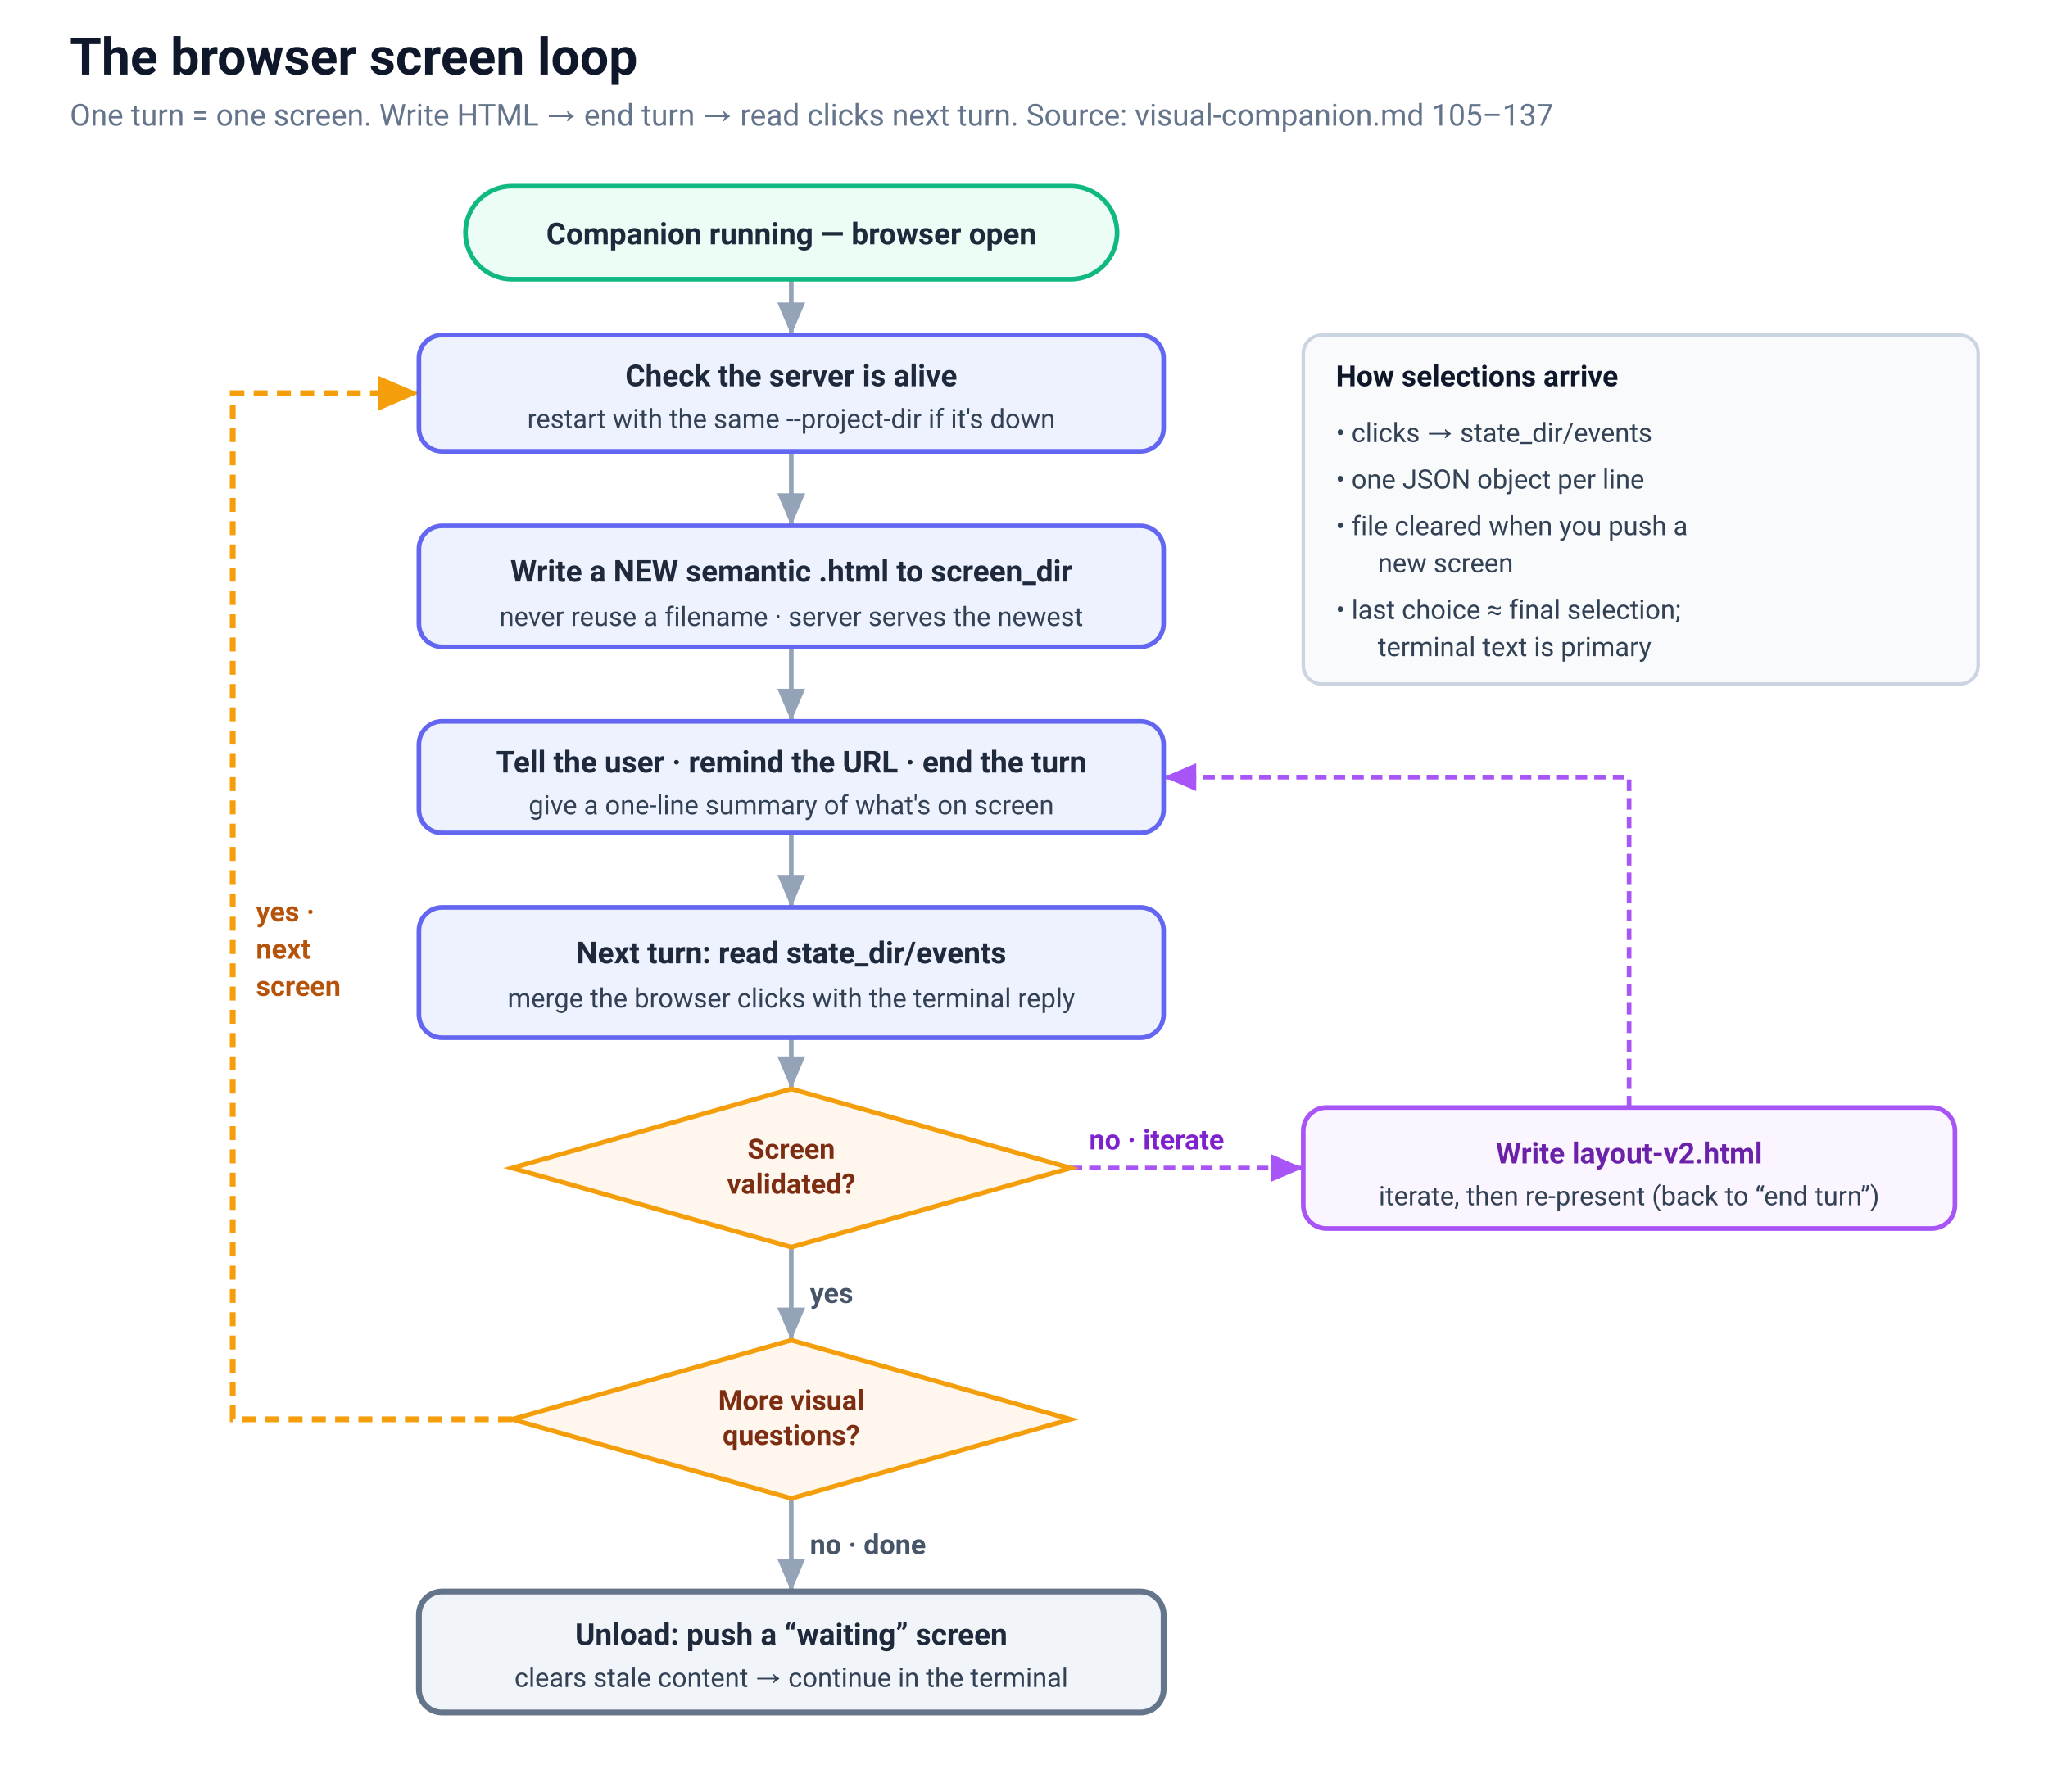
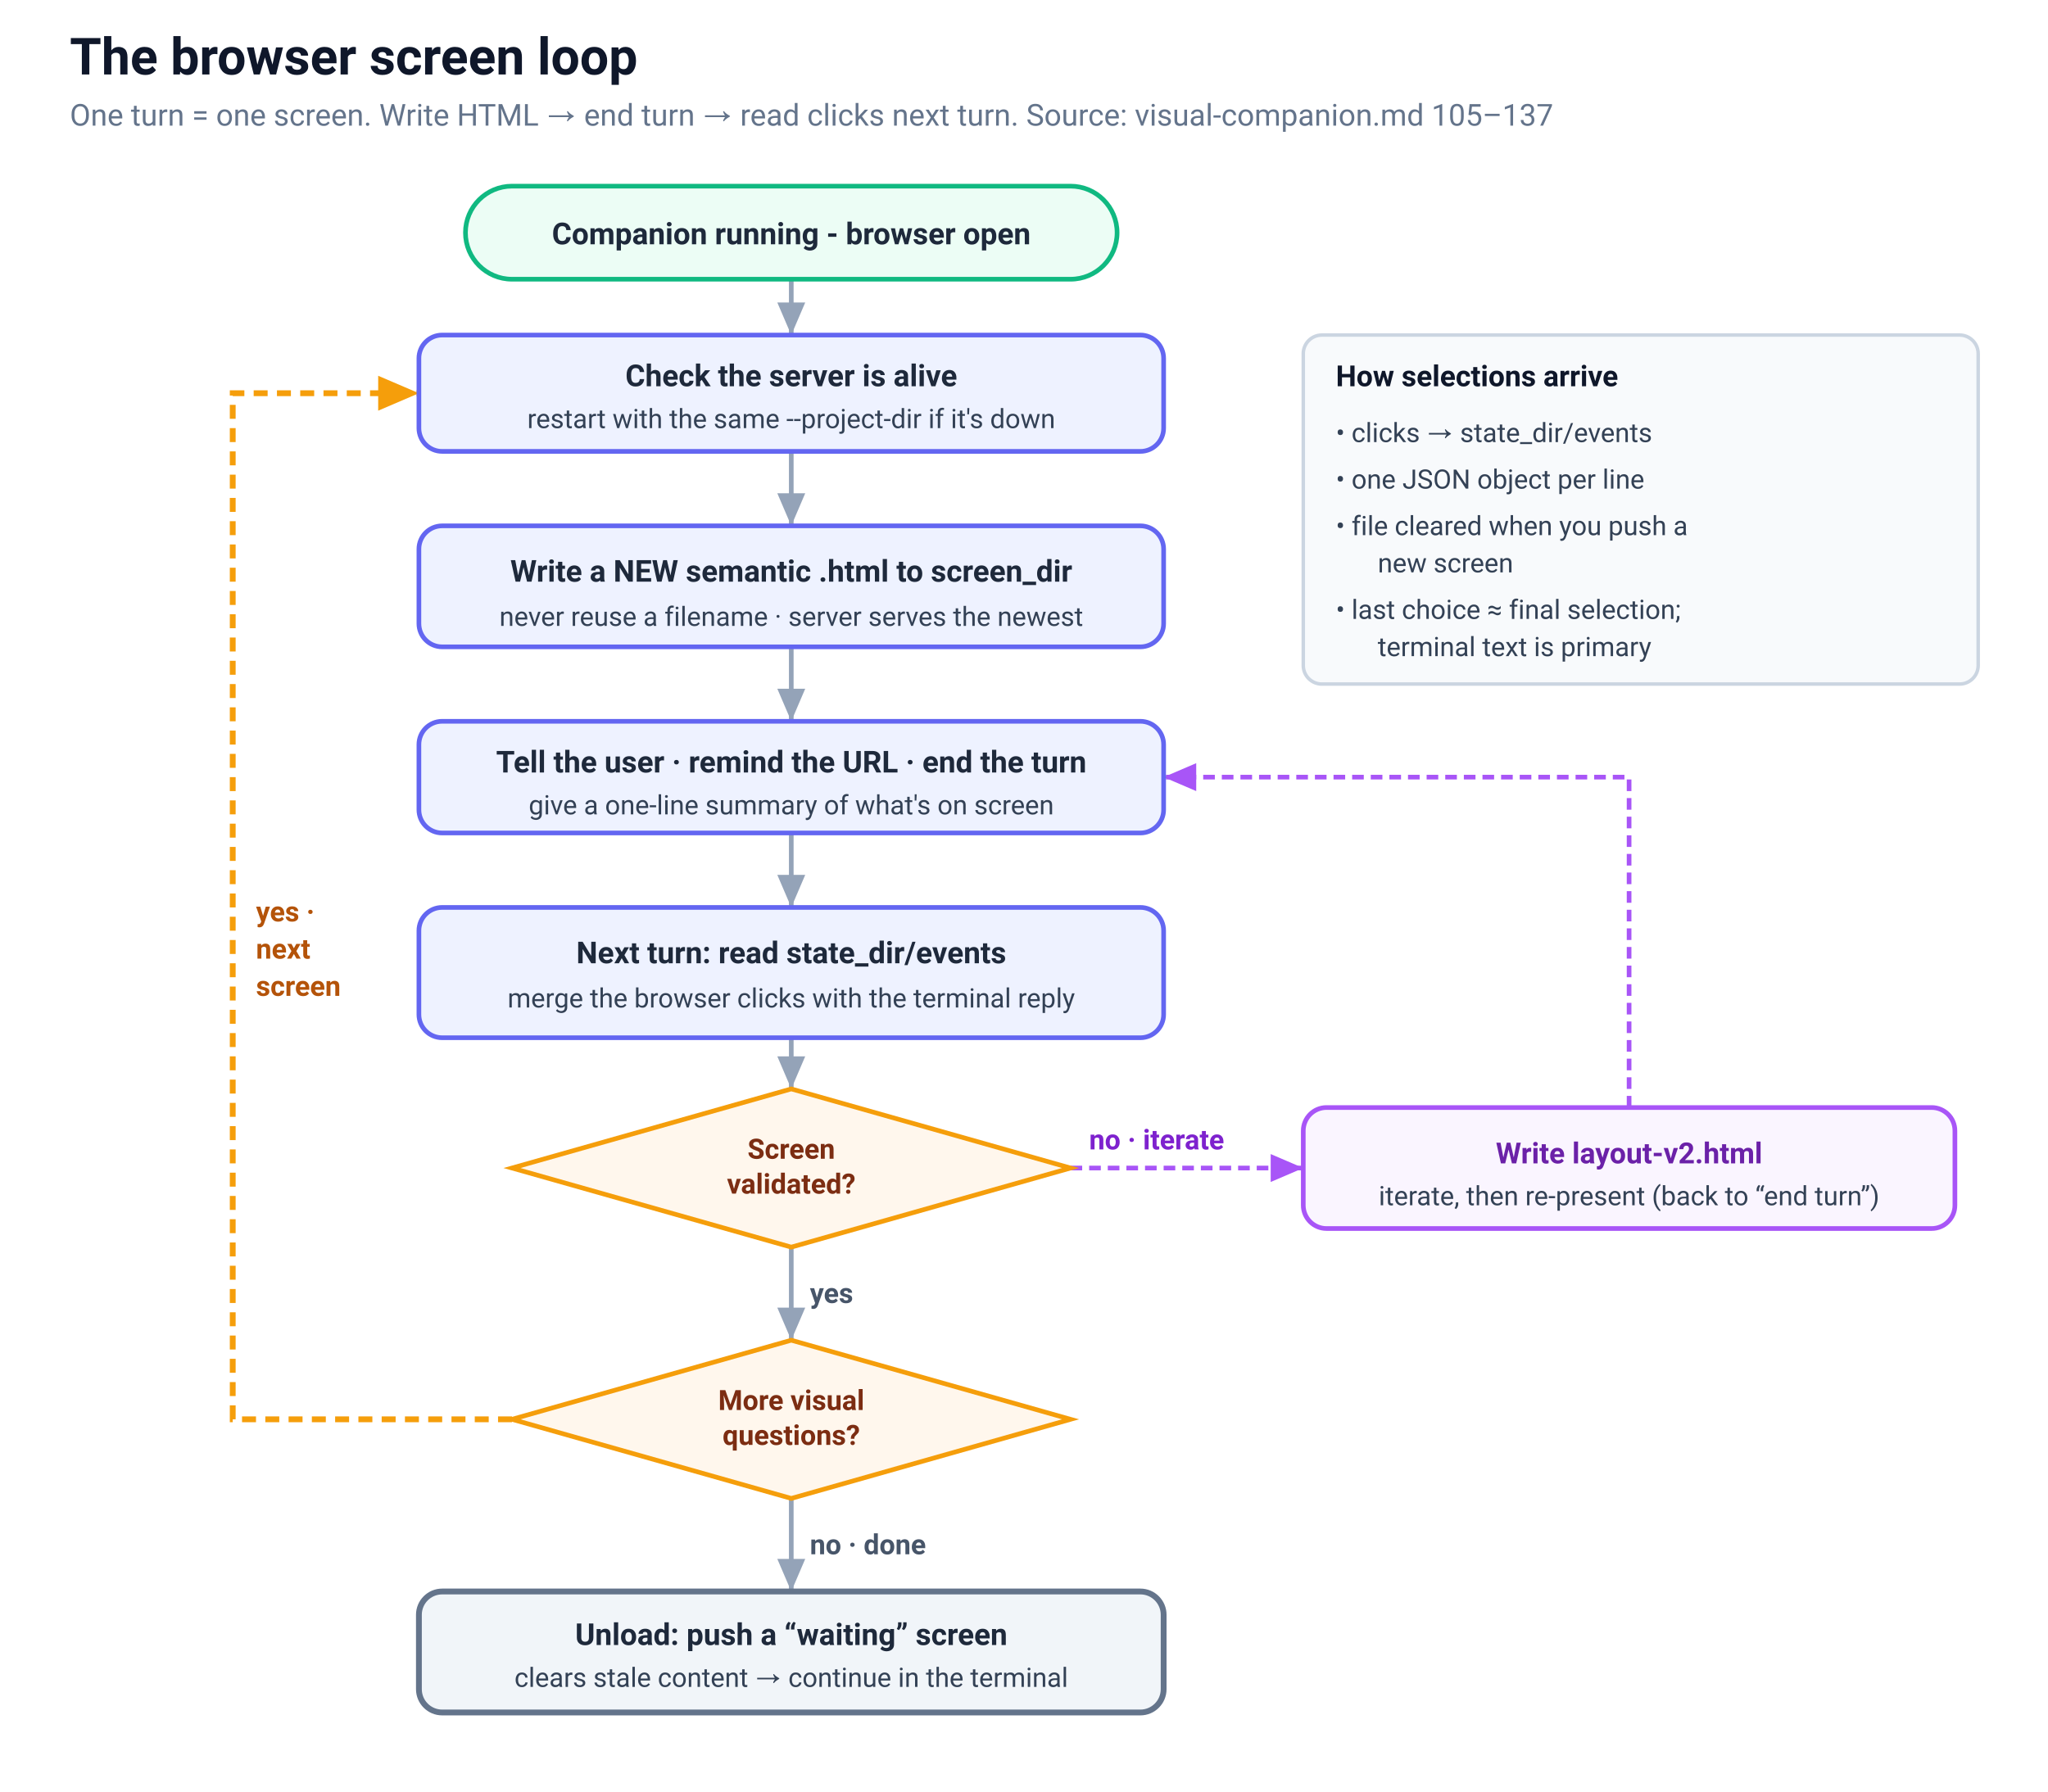
<svg xmlns="http://www.w3.org/2000/svg" viewBox="0 0 880 770" font-family="-apple-system, BlinkMacSystemFont, 'Segoe UI', Roboto, Helvetica, Arial, sans-serif" role="img" aria-label="The visual companion browser screen loop">
  <style>
    .proc  { fill:#eef2ff; stroke:#6366f1; stroke-width:2; }
    .start { fill:#ecfdf5; stroke:#10b981; stroke-width:2; }
    .term  { fill:#f1f5f9; stroke:#64748b; stroke-width:2.5; }
    .dec   { fill:#fff7ed; stroke:#f59e0b; stroke-width:2; }
    .iter  { fill:#faf5ff; stroke:#a855f7; stroke-width:2; }
    .info  { fill:#f8fafc; stroke:#cbd5e1; stroke-width:1.5; }
    .t     { fill:#1e293b; font-size:13px; font-weight:600; }
    .ts    { fill:#334155; font-size:11.5px; }
    .dt    { fill:#7c2d12; font-size:12px; font-weight:600; }
    .it    { fill:#6b21a8; font-size:12.5px; font-weight:600; }
    .edge  { fill:none; stroke:#94a3b8; stroke-width:2; }
    .loop  { fill:none; stroke:#f59e0b; stroke-width:2.5; stroke-dasharray:6 4; }
    .iedge { fill:none; stroke:#a855f7; stroke-width:2; stroke-dasharray:5 3; }
    .el    { fill:#475569; font-size:12px; font-weight:600; }
    .elo   { fill:#b45309; font-size:12px; font-weight:700; }
    .elv   { fill:#7e22ce; font-size:12px; font-weight:600; }
  </style>
  <defs>
    <marker id="a" markerWidth="9" markerHeight="9" refX="7" refY="3" orient="auto">
      <path d="M0,0 L7,3 L0,6 Z" fill="#94a3b8" />
    </marker>
    <marker id="al" markerWidth="9" markerHeight="9" refX="7" refY="3" orient="auto">
      <path d="M0,0 L7,3 L0,6 Z" fill="#f59e0b" />
    </marker>
    <marker id="av" markerWidth="9" markerHeight="9" refX="7" refY="3" orient="auto">
      <path d="M0,0 L7,3 L0,6 Z" fill="#a855f7" />
    </marker>
  </defs>
  <text x="30" y="32" font-size="22" font-weight="700" fill="#0f172a">The browser screen loop</text>
  <text x="30" y="54" font-size="13" fill="#64748b">One turn = one screen. Write HTML → end turn → read clicks next turn. Source: visual-companion.md 105–137</text>
  <path class="edge" d="M340,120 L340,144" marker-end="url(#a)" />
  <path class="edge" d="M340,194 L340,226" marker-end="url(#a)" />
  <path class="edge" d="M340,278 L340,310" marker-end="url(#a)" />
  <path class="edge" d="M340,358 L340,390" marker-end="url(#a)" />
  <path class="edge" d="M340,446 L340,468" marker-end="url(#a)" />
  <path class="edge" d="M340,536 L340,576" marker-end="url(#a)" />
  <text class="el" x="348" y="560">yes</text>
  <path class="edge" d="M340,644 L340,684" marker-end="url(#a)" />
  <text class="el" x="348" y="668">no · done</text>
  <path class="iedge" d="M460,502 L560,502" marker-end="url(#av)" />
  <text class="elv" x="468" y="494">no · iterate</text>
  <path class="iedge" d="M700,476 L700,334 L500,334" marker-end="url(#av)" />
  <path class="loop" d="M220,610 L100,610 L100,169 L180,169" marker-end="url(#al)" />
  <text class="elo" x="110" y="396">yes ·</text>
  <text class="elo" x="110" y="412">next</text>
  <text class="elo" x="110" y="428">screen</text>
  <rect class="start" x="200" y="80" width="280" height="40" rx="20" />
-   <text class="t" x="340" y="105" text-anchor="middle">Companion running — browser open</text>
+   <text class="t" x="340" y="105" text-anchor="middle">Companion running - browser open</text>
  <rect class="proc" x="180" y="144" width="320" height="50" rx="10" />
  <text class="t" x="340" y="166" text-anchor="middle">Check the server is alive</text>
  <text class="ts" x="340" y="184" text-anchor="middle">restart with the same --project-dir if it's down</text>
  <rect class="proc" x="180" y="226" width="320" height="52" rx="10" />
  <text class="t" x="340" y="250" text-anchor="middle">Write a NEW semantic .html to screen_dir</text>
  <text class="ts" x="340" y="269" text-anchor="middle">never reuse a filename · server serves the newest</text>
  <rect class="proc" x="180" y="310" width="320" height="48" rx="10" />
  <text class="t" x="340" y="332" text-anchor="middle">Tell the user · remind the URL · end the turn</text>
  <text class="ts" x="340" y="350" text-anchor="middle">give a one-line summary of what's on screen</text>
  <rect class="proc" x="180" y="390" width="320" height="56" rx="10" />
  <text class="t" x="340" y="414" text-anchor="middle">Next turn: read state_dir/events</text>
  <text class="ts" x="340" y="433" text-anchor="middle">merge the browser clicks with the terminal reply</text>
  <polygon class="dec" points="340,468 460,502 340,536 220,502" />
  <text class="dt" x="340" y="498" text-anchor="middle">Screen</text>
  <text class="dt" x="340" y="513" text-anchor="middle">validated?</text>
  <rect class="iter" x="560" y="476" width="280" height="52" rx="10" />
  <text class="it" x="700" y="500" text-anchor="middle">Write layout-v2.html</text>
  <text class="ts" x="700" y="518" text-anchor="middle">iterate, then re-present (back to “end turn”)</text>
  <polygon class="dec" points="340,576 460,610 340,644 220,610" />
  <text class="dt" x="340" y="606" text-anchor="middle">More visual</text>
  <text class="dt" x="340" y="621" text-anchor="middle">questions?</text>
  <rect class="term" x="180" y="684" width="320" height="52" rx="10" />
  <text class="t" x="340" y="707" text-anchor="middle">Unload: push a “waiting” screen</text>
  <text class="ts" x="340" y="725" text-anchor="middle">clears stale content → continue in the terminal</text>
  <g>
    <rect class="info" x="560" y="144" width="290" height="150" rx="8" />
    <text x="574" y="166" font-size="12.5" font-weight="700" fill="#0f172a">How selections arrive</text>
    <text x="574" y="190" font-size="11.5" fill="#334155">• clicks → state_dir/events</text>
    <text x="574" y="210" font-size="11.5" fill="#334155">• one JSON object per line</text>
    <text x="574" y="230" font-size="11.5" fill="#334155">• file cleared when you push a</text>
    <text x="592" y="246" font-size="11.5" fill="#334155">new screen</text>
    <text x="574" y="266" font-size="11.5" fill="#334155">• last choice ≈ final selection;</text>
    <text x="592" y="282" font-size="11.5" fill="#334155">terminal text is primary</text>
  </g>
</svg>
